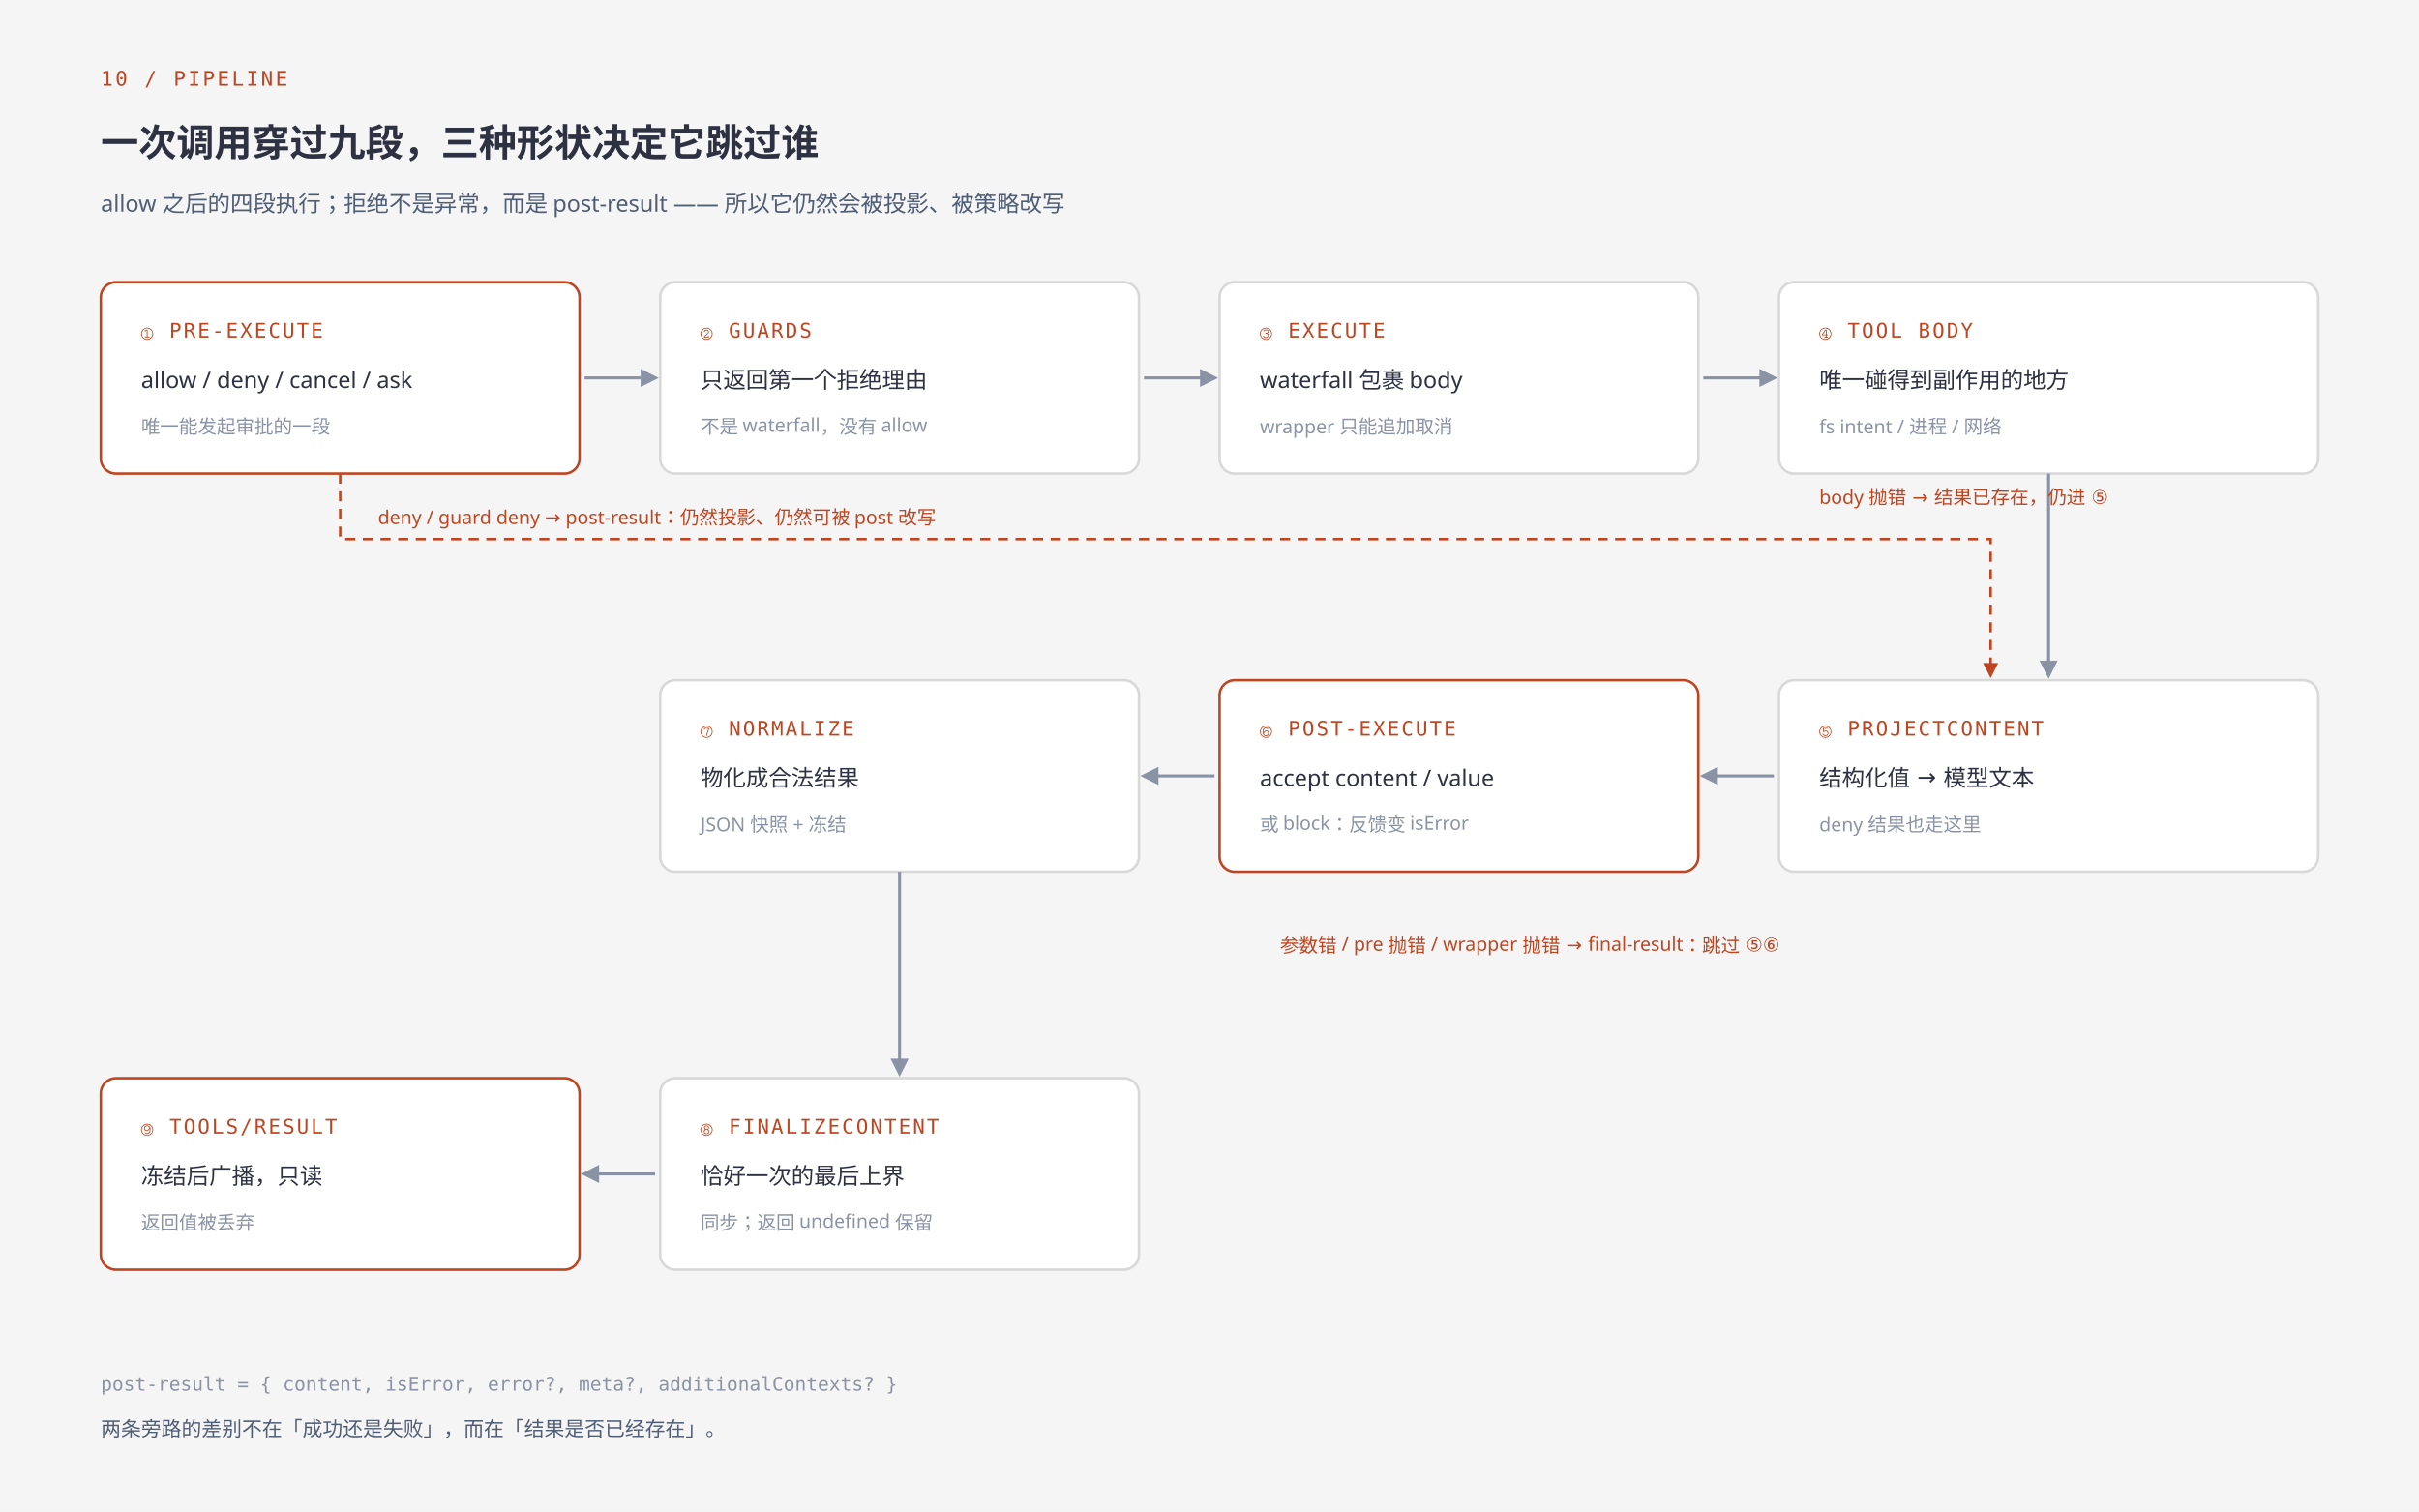
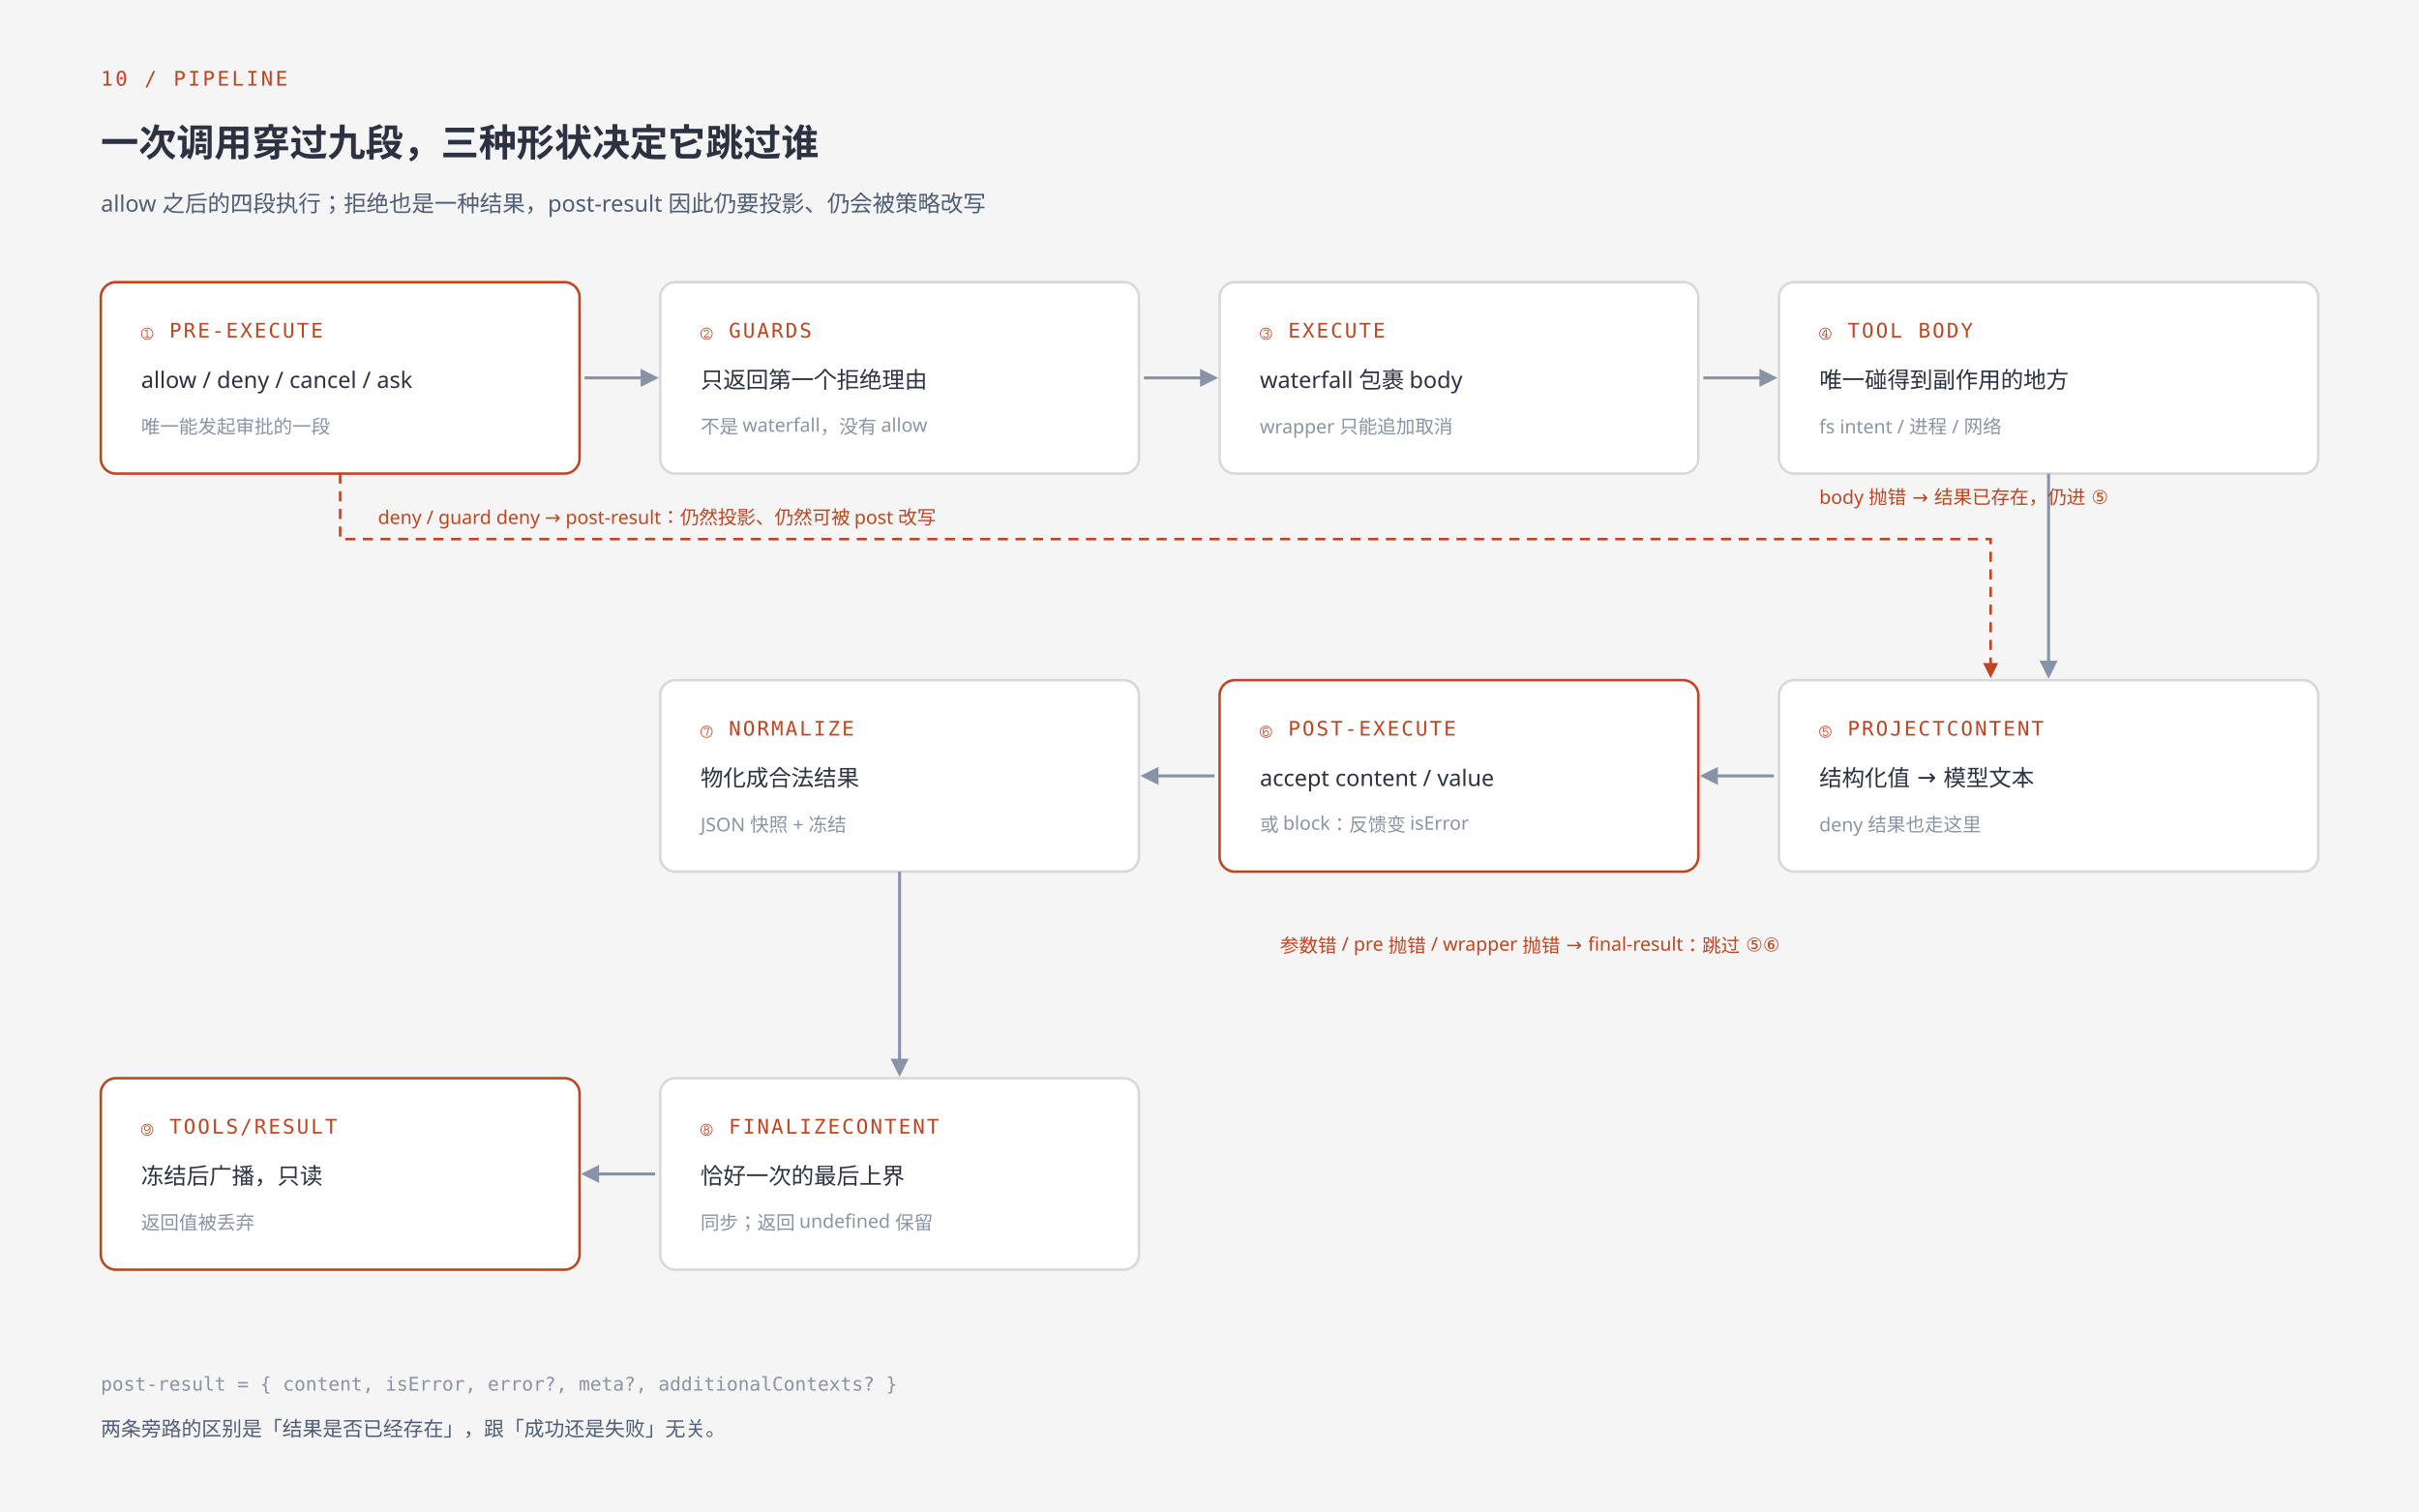
<svg xmlns="http://www.w3.org/2000/svg" width="960" height="600" viewBox="0 0 960 600" role="img" aria-labelledby="f01-d1-title f01-d1-desc">
  <defs>
    <marker id="f01-a" viewBox="0 0 10 10" refX="8" refY="5" markerWidth="6" markerHeight="6" orient="auto-start-reverse">
      <path d="M 0 0 L 10 5 L 0 10 z" fill="#8a93a6" />
    </marker>
    <marker id="f01-r" viewBox="0 0 10 10" refX="8" refY="5" markerWidth="6" markerHeight="6" orient="auto-start-reverse">
      <path d="M 0 0 L 10 5 L 0 10 z" fill="#bf4520" />
    </marker>
  </defs>
  <rect width="960" height="600" fill="#f5f5f5" />
  <text x="40" y="34" font-family="'Geist Mono','SF Mono',ui-monospace,monospace" font-size="8" letter-spacing="0.12em" fill="#bf4520">10 / PIPELINE</text>
  <text x="40" y="62" font-family="'Geist','PingFang SC','Noto Sans SC',system-ui,sans-serif" font-size="15" font-weight="600" fill="#2d3142">一次调用穿过九段，三种形状决定它跳过谁</text>
-   <text x="40" y="84" font-family="'Geist','PingFang SC','Noto Sans SC',system-ui,sans-serif" font-size="9" fill="#4f5d75">allow 之后的四段执行；拒绝不是异常，而是 post-result —— 所以它仍然会被投影、被策略改写</text>
+   <text x="40" y="84" font-family="'Geist','PingFang SC','Noto Sans SC',system-ui,sans-serif" font-size="9" fill="#4f5d75">allow 之后的四段执行；拒绝也是一种结果，post-result 因此仍要投影、仍会被策略改写</text>
  <rect x="40" y="112" width="190" height="76" rx="6" fill="#ffffff" stroke="#bf4520" />
  <text x="56" y="134" font-family="'Geist Mono','SF Mono',ui-monospace,monospace" font-size="8" letter-spacing="0.1em" fill="#bf4520">① PRE-EXECUTE</text>
  <text x="56" y="154" font-family="'Geist','PingFang SC','Noto Sans SC',system-ui,sans-serif" font-size="9" fill="#2d3142">allow / deny / cancel / ask</text>
  <text x="56" y="172" font-family="'Geist','PingFang SC','Noto Sans SC',system-ui,sans-serif" font-size="7.5" fill="#8a93a6">唯一能发起审批的一段</text>
  <line x1="232" y1="150" x2="260" y2="150" stroke="#8a93a6" stroke-width="1.2" marker-end="url(#f01-a)" />
  <rect x="262" y="112" width="190" height="76" rx="6" fill="#ffffff" stroke="#d8d8d8" />
  <text x="278" y="134" font-family="'Geist Mono','SF Mono',ui-monospace,monospace" font-size="8" letter-spacing="0.1em" fill="#bf4520">② GUARDS</text>
  <text x="278" y="154" font-family="'Geist','PingFang SC','Noto Sans SC',system-ui,sans-serif" font-size="9" fill="#2d3142">只返回第一个拒绝理由</text>
  <text x="278" y="172" font-family="'Geist','PingFang SC','Noto Sans SC',system-ui,sans-serif" font-size="7.5" fill="#8a93a6">不是 waterfall，没有 allow</text>
  <line x1="454" y1="150" x2="482" y2="150" stroke="#8a93a6" stroke-width="1.2" marker-end="url(#f01-a)" />
  <rect x="484" y="112" width="190" height="76" rx="6" fill="#ffffff" stroke="#d8d8d8" />
  <text x="500" y="134" font-family="'Geist Mono','SF Mono',ui-monospace,monospace" font-size="8" letter-spacing="0.1em" fill="#bf4520">③ EXECUTE</text>
  <text x="500" y="154" font-family="'Geist','PingFang SC','Noto Sans SC',system-ui,sans-serif" font-size="9" fill="#2d3142">waterfall 包裹 body</text>
  <text x="500" y="172" font-family="'Geist','PingFang SC','Noto Sans SC',system-ui,sans-serif" font-size="7.5" fill="#8a93a6">wrapper 只能追加取消</text>
  <line x1="676" y1="150" x2="704" y2="150" stroke="#8a93a6" stroke-width="1.2" marker-end="url(#f01-a)" />
  <rect x="706" y="112" width="214" height="76" rx="6" fill="#ffffff" stroke="#d8d8d8" />
  <text x="722" y="134" font-family="'Geist Mono','SF Mono',ui-monospace,monospace" font-size="8" letter-spacing="0.1em" fill="#bf4520">④ TOOL BODY</text>
  <text x="722" y="154" font-family="'Geist','PingFang SC','Noto Sans SC',system-ui,sans-serif" font-size="9" fill="#2d3142">唯一碰得到副作用的地方</text>
  <text x="722" y="172" font-family="'Geist','PingFang SC','Noto Sans SC',system-ui,sans-serif" font-size="7.5" fill="#8a93a6">fs intent / 进程 / 网络</text>
  <line x1="813" y1="188" x2="813" y2="268" stroke="#8a93a6" stroke-width="1.2" marker-end="url(#f01-a)" />
  <rect x="706" y="270" width="214" height="76" rx="6" fill="#ffffff" stroke="#d8d8d8" />
  <text x="722" y="292" font-family="'Geist Mono','SF Mono',ui-monospace,monospace" font-size="8" letter-spacing="0.1em" fill="#bf4520">⑤ PROJECTCONTENT</text>
  <text x="722" y="312" font-family="'Geist','PingFang SC','Noto Sans SC',system-ui,sans-serif" font-size="9" fill="#2d3142">结构化值 → 模型文本</text>
  <text x="722" y="330" font-family="'Geist','PingFang SC','Noto Sans SC',system-ui,sans-serif" font-size="7.5" fill="#8a93a6">deny 结果也走这里</text>
  <line x1="704" y1="308" x2="676" y2="308" stroke="#8a93a6" stroke-width="1.2" marker-end="url(#f01-a)" />
  <rect x="484" y="270" width="190" height="76" rx="6" fill="#ffffff" stroke="#bf4520" />
  <text x="500" y="292" font-family="'Geist Mono','SF Mono',ui-monospace,monospace" font-size="8" letter-spacing="0.1em" fill="#bf4520">⑥ POST-EXECUTE</text>
  <text x="500" y="312" font-family="'Geist','PingFang SC','Noto Sans SC',system-ui,sans-serif" font-size="9" fill="#2d3142">accept content / value</text>
  <text x="500" y="330" font-family="'Geist','PingFang SC','Noto Sans SC',system-ui,sans-serif" font-size="7.5" fill="#8a93a6">或 block：反馈变 isError</text>
  <line x1="482" y1="308" x2="454" y2="308" stroke="#8a93a6" stroke-width="1.2" marker-end="url(#f01-a)" />
  <rect x="262" y="270" width="190" height="76" rx="6" fill="#ffffff" stroke="#d8d8d8" />
  <text x="278" y="292" font-family="'Geist Mono','SF Mono',ui-monospace,monospace" font-size="8" letter-spacing="0.1em" fill="#bf4520">⑦ NORMALIZE</text>
  <text x="278" y="312" font-family="'Geist','PingFang SC','Noto Sans SC',system-ui,sans-serif" font-size="9" fill="#2d3142">物化成合法结果</text>
  <text x="278" y="330" font-family="'Geist','PingFang SC','Noto Sans SC',system-ui,sans-serif" font-size="7.5" fill="#8a93a6">JSON 快照 + 冻结</text>
  <line x1="357" y1="346" x2="357" y2="426" stroke="#8a93a6" stroke-width="1.2" marker-end="url(#f01-a)" />
  <rect x="262" y="428" width="190" height="76" rx="6" fill="#ffffff" stroke="#d8d8d8" />
  <text x="278" y="450" font-family="'Geist Mono','SF Mono',ui-monospace,monospace" font-size="8" letter-spacing="0.1em" fill="#bf4520">⑧ FINALIZECONTENT</text>
  <text x="278" y="470" font-family="'Geist','PingFang SC','Noto Sans SC',system-ui,sans-serif" font-size="9" fill="#2d3142">恰好一次的最后上界</text>
  <text x="278" y="488" font-family="'Geist','PingFang SC','Noto Sans SC',system-ui,sans-serif" font-size="7.5" fill="#8a93a6">同步；返回 undefined 保留</text>
  <line x1="260" y1="466" x2="232" y2="466" stroke="#8a93a6" stroke-width="1.2" marker-end="url(#f01-a)" />
  <rect x="40" y="428" width="190" height="76" rx="6" fill="#ffffff" stroke="#bf4520" />
  <text x="56" y="450" font-family="'Geist Mono','SF Mono',ui-monospace,monospace" font-size="8" letter-spacing="0.1em" fill="#bf4520">⑨ TOOLS/RESULT</text>
  <text x="56" y="470" font-family="'Geist','PingFang SC','Noto Sans SC',system-ui,sans-serif" font-size="9" fill="#2d3142">冻结后广播，只读</text>
  <text x="56" y="488" font-family="'Geist','PingFang SC','Noto Sans SC',system-ui,sans-serif" font-size="7.5" fill="#8a93a6">返回值被丢弃</text>
  <path d="M 135 188 L 135 214 L 790 214 L 790 268" fill="none" stroke="#bf4520" stroke-width="1" stroke-dasharray="4 3" marker-end="url(#f01-r)" />
  <text x="150" y="208" font-family="'Geist','PingFang SC','Noto Sans SC',system-ui,sans-serif" font-size="7.5" fill="#bf4520">deny / guard deny → post-result：仍然投影、仍然可被 post 改写</text>
  <text x="722" y="200" font-family="'Geist','PingFang SC','Noto Sans SC',system-ui,sans-serif" font-size="7.5" fill="#bf4520">body 抛错 → 结果已存在，仍进 ⑤</text>
  <text x="508" y="378" font-family="'Geist','PingFang SC','Noto Sans SC',system-ui,sans-serif" font-size="7.5" fill="#bf4520">参数错 / pre 抛错 / wrapper 抛错 → final-result：跳过 ⑤⑥</text>
  <text x="40" y="552" font-family="'Geist Mono','SF Mono',ui-monospace,monospace" font-size="7.5" fill="#8a93a6">post-result = { content, isError, error?, meta?, additionalContexts? }</text>
-   <text x="40" y="570" font-family="'Geist','PingFang SC','Noto Sans SC',system-ui,sans-serif" font-size="8" fill="#4f5d75">两条旁路的差别不在「成功还是失败」，而在「结果是否已经存在」。</text>
+   <text x="40" y="570" font-family="'Geist','PingFang SC','Noto Sans SC',system-ui,sans-serif" font-size="8" fill="#4f5d75">两条旁路的区别是「结果是否已经存在」，跟「成功还是失败」无关。</text>
</svg>
